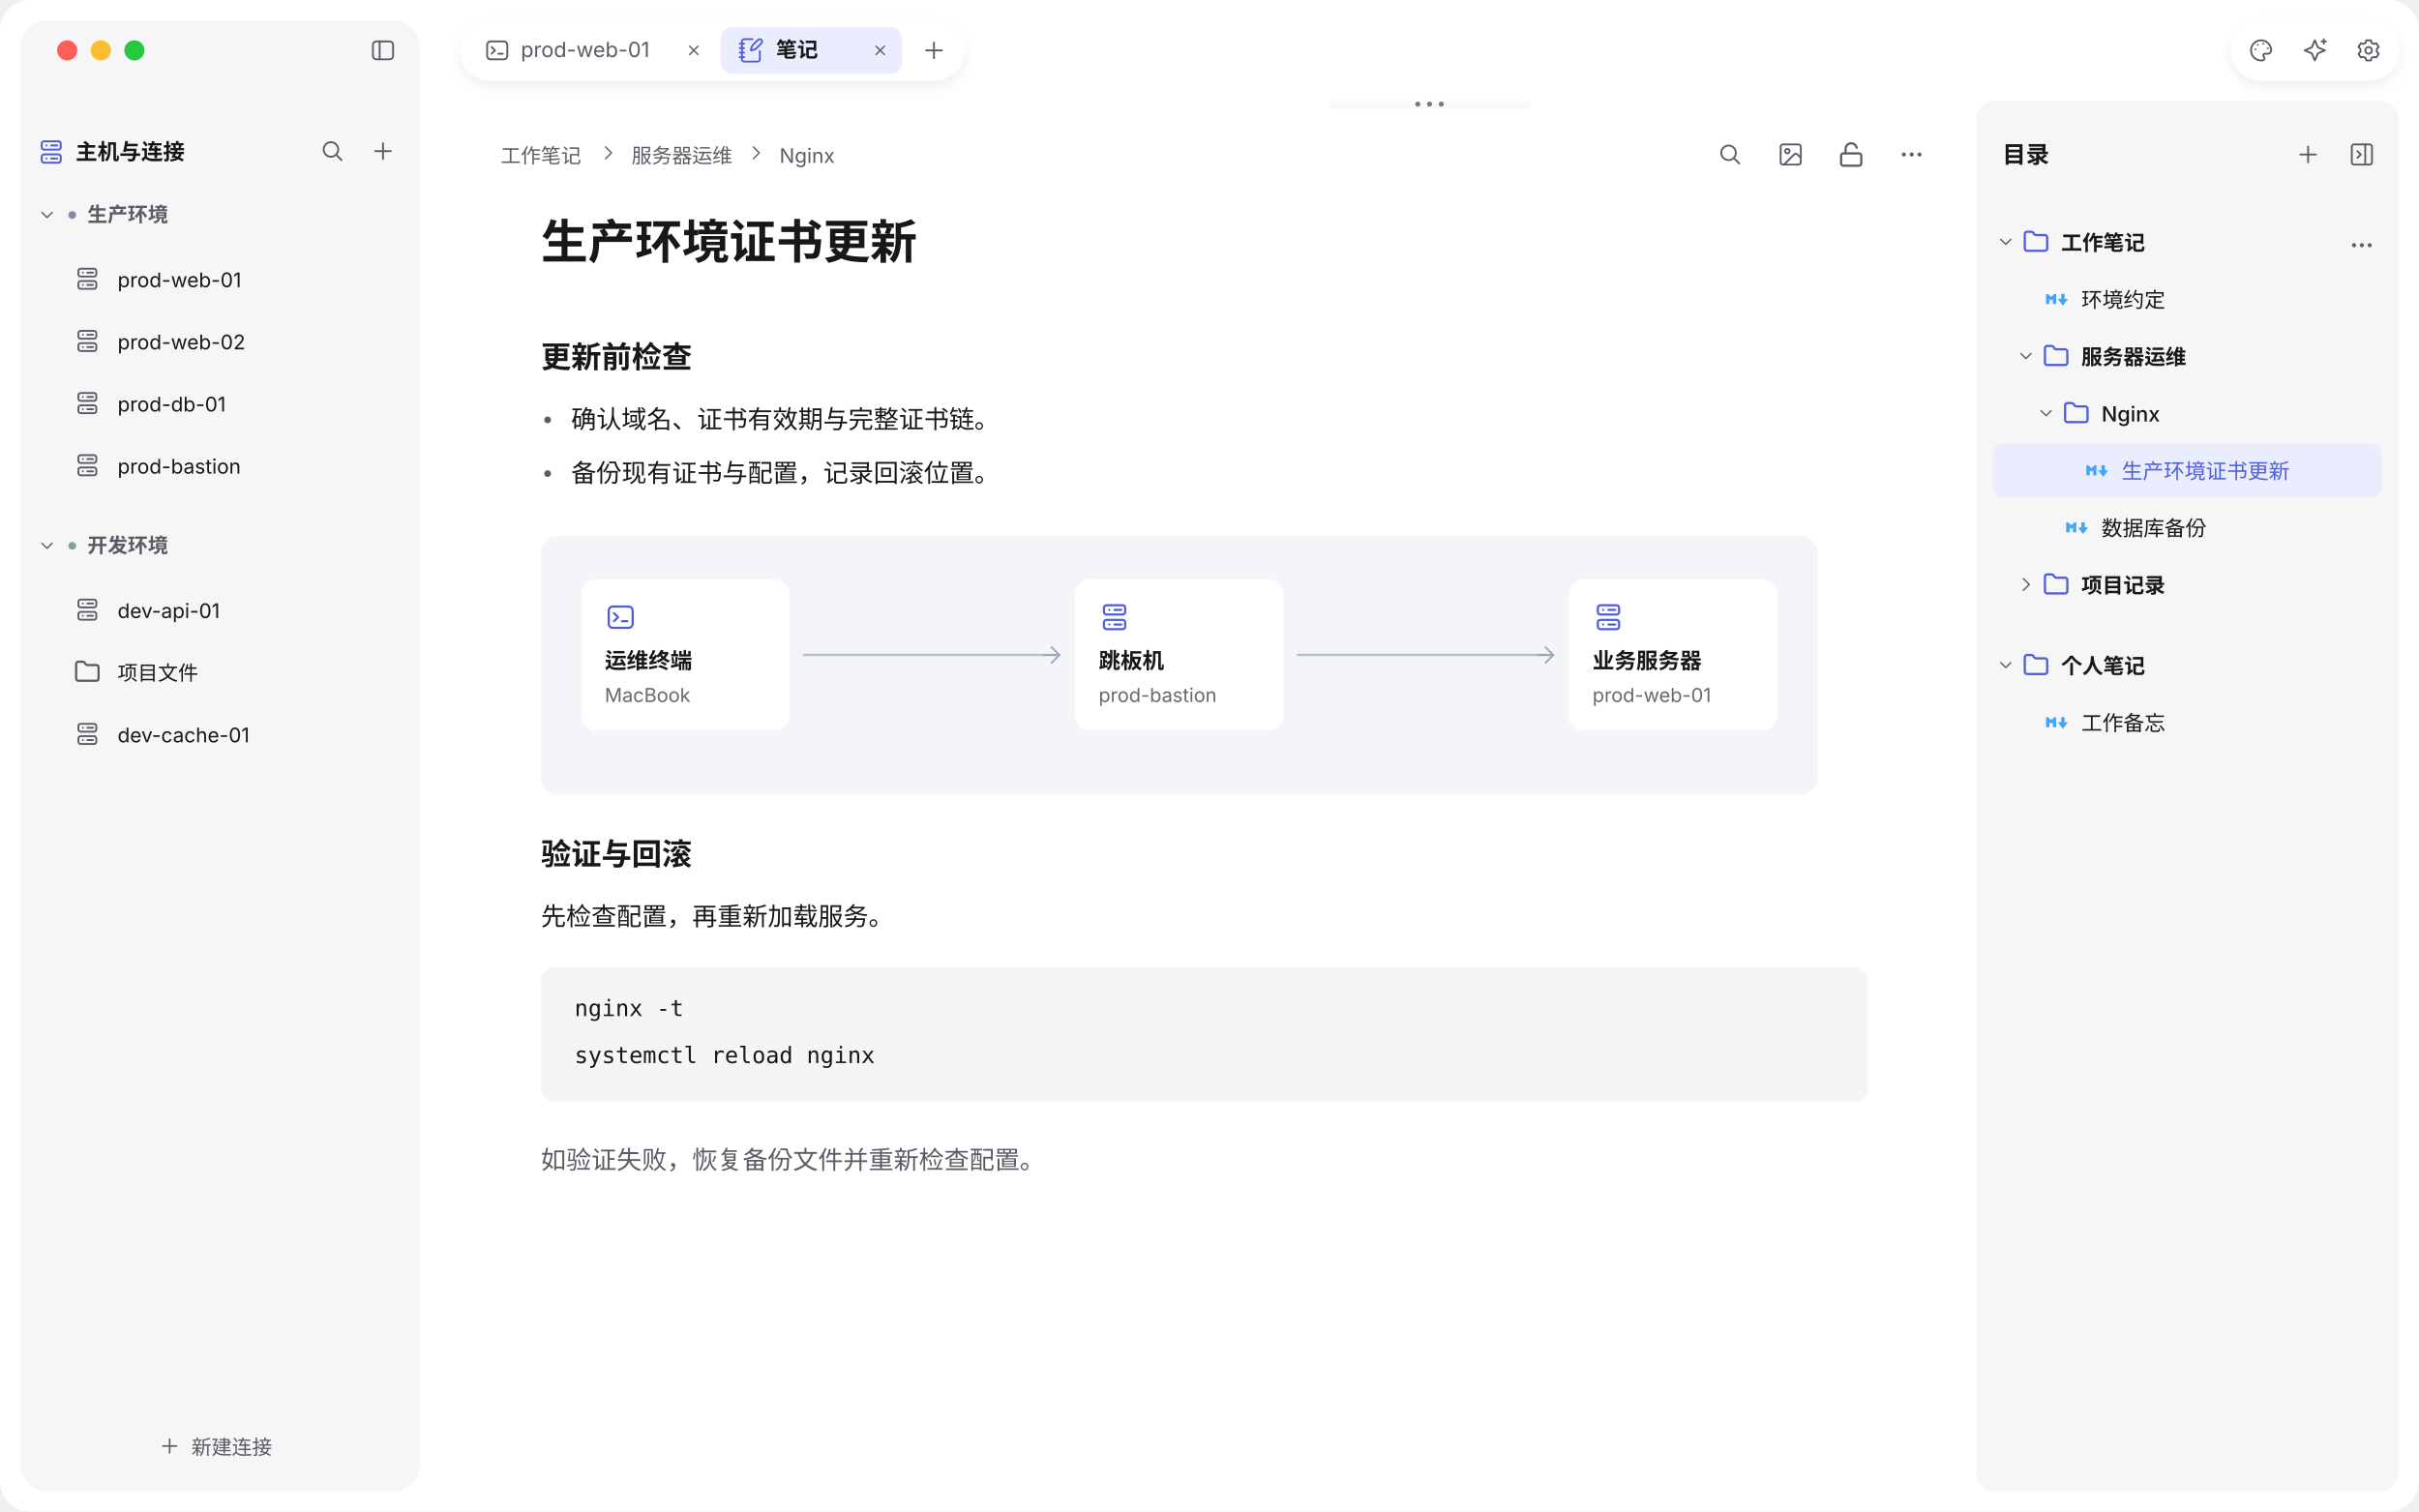
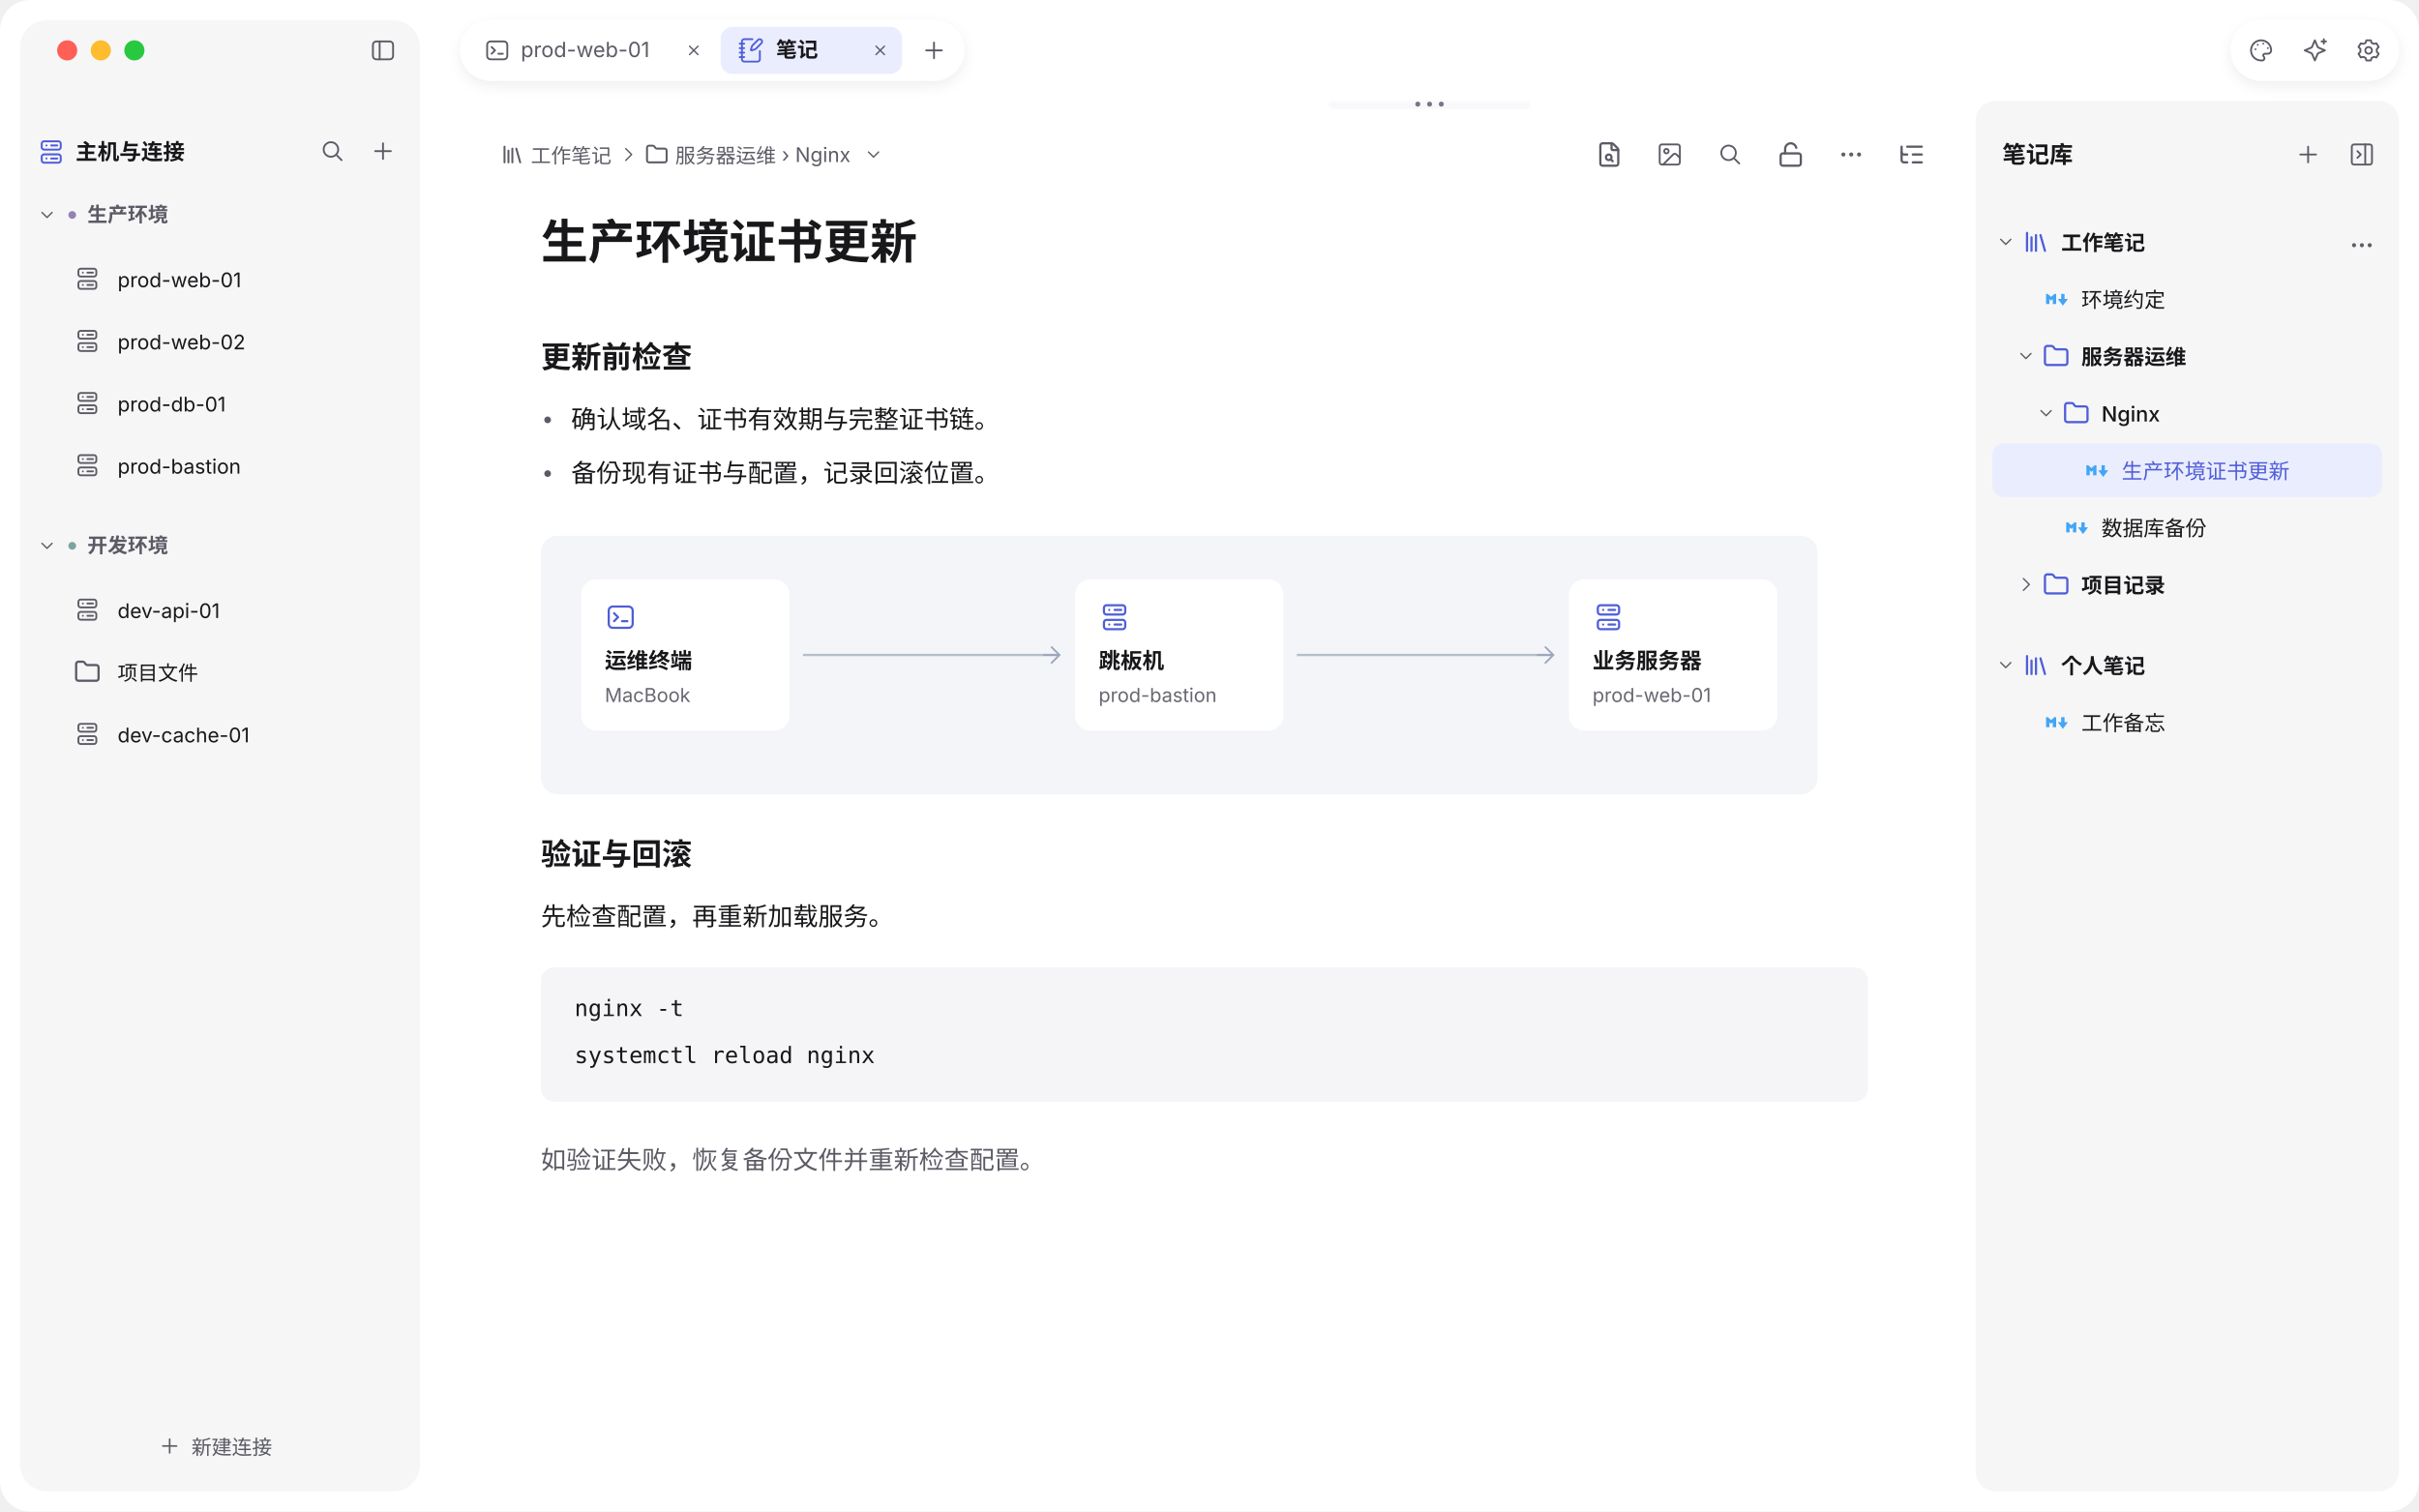
<svg xmlns="http://www.w3.org/2000/svg" width="1440" height="900" viewBox="0 0 1440 900" fill="none">
  <defs>
+     <symbol id="notes-icon-library" viewBox="0 0 24 24" fill="none" stroke="currentColor" stroke-width="2" stroke-linecap="round" stroke-linejoin="round">
+       <path d="m16 6 4 14" />
+       <path d="M12 6v14" />
+       <path d="M8 8v12" />
+       <path d="M4 4v16" />
+     </symbol>
+     <symbol id="notes-icon-file-search" viewBox="0 0 24 24" fill="none" stroke="currentColor" stroke-width="2" stroke-linecap="round" stroke-linejoin="round">
+       <path d="M6 22a2 2 0 0 1-2-2V4a2 2 0 0 1 2-2h8a2.4 2.4 0 0 1 1.704.706l3.588 3.588A2.4 2.4 0 0 1 20 8v12a2 2 0 0 1-2 2z" />
+       <path d="M14 2v5a1 1 0 0 0 1 1h5" />
+       <circle cx="11.5" cy="14.5" r="2.5" />
+       <path d="M13.3 16.3 15 18" />
+     </symbol>
+     <symbol id="notes-icon-list-tree" viewBox="0 0 24 24" fill="none" stroke="currentColor" stroke-width="2" stroke-linecap="round" stroke-linejoin="round">
+       <path d="M8 5h13" />
+       <path d="M13 12h8" />
+       <path d="M13 19h8" />
+       <path d="M3 10a2 2 0 0 0 2 2h3" />
+       <path d="M3 5v12a2 2 0 0 0 2 2h3" />
+     </symbol>
    <symbol id="sidebar" viewBox="0 0 24 24">
      <g fill="none" stroke="currentColor" stroke-width="1.65" stroke-linecap="round" stroke-linejoin="round">
        <rect x="3" y="4" width="18" height="16" rx="3" />
        <path d="M9 4v16" />
      </g>
    </symbol>
    <symbol id="plus" viewBox="0 0 24 24">
      <g fill="none" stroke="currentColor" stroke-width="1.65" stroke-linecap="round" stroke-linejoin="round">
        <path d="M12 5v14M5 12h14" />
      </g>
    </symbol>
    <symbol id="close" viewBox="0 0 24 24">
      <g fill="none" stroke="currentColor" stroke-width="1.65" stroke-linecap="round" stroke-linejoin="round">
        <path d="m7 7 10 10M17 7 7 17" />
      </g>
    </symbol>
    <symbol id="down" viewBox="0 0 24 24">
      <g fill="none" stroke="currentColor" stroke-width="1.65" stroke-linecap="round" stroke-linejoin="round">
        <path d="m6 9 6 6 6-6" />
      </g>
    </symbol>
    <symbol id="chevron" viewBox="0 0 24 24">
      <g fill="none" stroke="currentColor" stroke-width="1.65" stroke-linecap="round" stroke-linejoin="round">
        <path d="m9 5 7 7-7 7" />
      </g>
    </symbol>
    <symbol id="search" viewBox="0 0 24 24">
      <g fill="none" stroke="currentColor" stroke-width="1.65" stroke-linecap="round" stroke-linejoin="round">
        <circle cx="10.5" cy="10.5" r="6.5" />
        <path d="m16 16 4 4" />
      </g>
    </symbol>
    <symbol id="server" viewBox="0 0 24 24">
      <g fill="none" stroke="currentColor" stroke-width="1.65" stroke-linecap="round" stroke-linejoin="round">
        <rect x="4" y="3" width="16" height="7" rx="2" />
        <rect x="4" y="14" width="16" height="7" rx="2" />
        <path d="M8 6.5h.01M8 17.5h.01M12 6.5h5M12 17.5h5" />
      </g>
    </symbol>
    <symbol id="folder" viewBox="0 0 24 24" data-source="vendor/zenit/src/ui/icons_common/folder.svg">
      <g fill="none" stroke="currentColor" stroke-width="2" stroke-linecap="round" stroke-linejoin="round">
        <path d="M20 20a2 2 0 0 0 2-2V8a2 2 0 0 0-2-2h-7.9a2 2 0 0 1-1.69-.9L9.6 3.9A2 2 0 0 0 7.93 3H4a2 2 0 0 0-2 2v13a2 2 0 0 0 2 2Z" />
      </g>
    </symbol>
    <symbol id="terminal" viewBox="0 0 24 24">
      <g fill="none" stroke="currentColor" stroke-width="1.65" stroke-linecap="round" stroke-linejoin="round">
        <rect x="3" y="4" width="18" height="16" rx="3" />
        <path d="m7 9 3 3-3 3m6 0h4" />
      </g>
    </symbol>
    <symbol id="palette" viewBox="0 0 24 24">
      <g fill="none" stroke="currentColor" stroke-width="1.65" stroke-linecap="round" stroke-linejoin="round">
        <path d="M12 3a9 9 0 1 0 0 18h1a2 2 0 0 0 1.4-3.4 1.5 1.5 0 0 1 1.1-2.6H18a3 3 0 0 0 3-3 9 9 0 0 0-9-9Z" />
        <path d="M7 11h.01M9 7h.01M14 6h.01M18 10h.01" />
      </g>
    </symbol>
    <symbol id="sparkles" viewBox="0 0 24 24">
      <g fill="none" stroke="currentColor" stroke-width="1.65" stroke-linecap="round" stroke-linejoin="round">
        <path d="m12 3 2.7 6.3L21 12l-6.3 2.7L12 21l-2.7-6.3L3 12l6.3-2.7L12 3ZM20 2v4m-2-2h4" />
      </g>
    </symbol>
    <symbol id="settings" viewBox="0 0 24 24">
      <g fill="none" stroke="currentColor" stroke-width="1.65" stroke-linecap="round" stroke-linejoin="round">
        <path d="m10 3-.7 2.3-2 .9L5 5.7 3 9l1.7 1.7v2.6L3 15l2 3.3 2.3-.5 2 .9L10 21h4l.7-2.3 2-.9 2.3.5 2-3.3-1.7-1.7v-2.6L21 9l-2-3.3-2.3.5-2-.9L14 3h-4Z" />
        <circle cx="12" cy="12" r="3" />
      </g>
    </symbol>
    <symbol id="history" viewBox="0 0 24 24">
      <g fill="none" stroke="currentColor" stroke-width="1.65" stroke-linecap="round" stroke-linejoin="round">
        <path d="M3 11a9 9 0 1 1 2.3 7M3 4v7h7m2-4v5l3 2" />
      </g>
    </symbol>
    <symbol id="list" viewBox="0 0 24 24">
      <g fill="none" stroke="currentColor" stroke-width="1.65" stroke-linecap="round" stroke-linejoin="round">
        <path d="M9 6h12M9 12h12M9 18h12M3 6h.01M3 12h.01M3 18h.01" />
      </g>
    </symbol>
    <symbol id="check" viewBox="0 0 24 24">
      <g fill="none" stroke="currentColor" stroke-width="1.65" stroke-linecap="round" stroke-linejoin="round">
        <path d="m5 12 4 4L19 6" />
      </g>
    </symbol>
    <symbol id="layers" viewBox="0 0 24 24">
      <g fill="none" stroke="currentColor" stroke-width="1.65" stroke-linecap="round" stroke-linejoin="round">
        <path d="m12 3 10 5-10 5L2 8l10-5ZM2 12l10 5 10-5M2 16l10 5 10-5" />
      </g>
    </symbol>
    <symbol id="file-markdown" viewBox="0 0 32 32" data-source="assets/file-icons/markdown.svg">
      <path fill="#42a5f5" d="m14 10-4 3.5L6 10H4v12h4v-6l2 2 2-2v6h4V10zm12 6v-6h-4v6h-4l6 8 6-8z" />
    </symbol>
    <symbol id="notebook" viewBox="0 0 24 24">
      <g fill="none" stroke="currentColor" stroke-width="1.65" stroke-linecap="round" stroke-linejoin="round">
        <path d="M13.4 2H6a2 2 0 0 0-2 2v16a2 2 0 0 0 2 2h12a2 2 0 0 0 2-2v-7.4" />
        <path d="M2 6h4" />
        <path d="M2 10h4" />
        <path d="M2 14h4" />
        <path d="M2 18h4" />
        <path d="M21.378 5.626a1 1 0 1 0-3.004-3.004l-5.01 5.012a2 2 0 0 0-.506.854l-.837 2.87a.5.5 0 0 0 .62.62l2.87-.837a2 2 0 0 0 .854-.506z" />
      </g>
    </symbol>
    <symbol id="image" viewBox="0 0 24 24">
      <g fill="none" stroke="currentColor" stroke-width="1.65" stroke-linecap="round" stroke-linejoin="round">
        <rect width="18" height="18" x="3" y="3" rx="2" ry="2" />
        <circle cx="9" cy="9" r="2" />
        <path d="m21 15-3.086-3.086a2 2 0 0 0-2.828 0L6 21" />
      </g>
    </symbol>
    <symbol id="more" viewBox="0 0 24 24">
      <g fill="none" stroke="currentColor" stroke-width="1.65" stroke-linecap="round" stroke-linejoin="round">
        <circle cx="12" cy="12" r="1" />
        <circle cx="19" cy="12" r="1" />
        <circle cx="5" cy="12" r="1" />
      </g>
    </symbol>
    <symbol id="code" viewBox="0 0 24 24">
      <g fill="none" stroke="currentColor" stroke-width="1.65" stroke-linecap="round" stroke-linejoin="round">
        <path d="m16 18 6-6-6-6" />
        <path d="m8 6-6 6 6 6" />
      </g>
    </symbol>
    <symbol id="arrow" viewBox="0 0 24 24">
      <g fill="none" stroke="currentColor" stroke-width="1.65" stroke-linecap="round" stroke-linejoin="round">
        <path d="M5 12h14" />
        <path d="m12 5 7 7-7 7" />
      </g>
    </symbol>
    <symbol id="shield" viewBox="0 0 24 24">
      <g fill="none" stroke="currentColor" stroke-width="1.65" stroke-linecap="round" stroke-linejoin="round">
        <path d="M20 13c0 5-3.5 7.5-7.66 8.95a1 1 0 0 1-.67-.01C7.5 20.5 4 18 4 13V6a1 1 0 0 1 1-1c2 0 4.5-1.2 6.24-2.72a1.17 1.17 0 0 1 1.52 0C14.51 3.81 17 5 19 5a1 1 0 0 1 1 1z" />
        <path d="m9 12 2 2 4-4" />
      </g>
    </symbol>
    <symbol id="trash" viewBox="0 0 24 24">
      <g fill="none" stroke="currentColor" stroke-width="1.65" stroke-linecap="round" stroke-linejoin="round">
        <path d="M10 11v6" />
        <path d="M14 11v6" />
        <path d="M19 6v14a2 2 0 0 1-2 2H7a2 2 0 0 1-2-2V6" />
        <path d="M3 6h18" />
        <path d="M8 6V4a2 2 0 0 1 2-2h4a2 2 0 0 1 2 2v2" />
      </g>
    </symbol>
    <filter id="raised" x="-50%" y="-60%" width="200%" height="240%">
      <feDropShadow dx="0" dy="3" stdDeviation="4" flood-color="#18181B" flood-opacity=".07" />
    </filter>
    <filter id="float" x="-20%" y="-25%" width="150%" height="170%">
      <feDropShadow dx="0" dy="8" stdDeviation="16" flood-color="#18181B" flood-opacity=".12" />
    </filter>
    <linearGradient id="strip" x1="0" y1="0" x2="0" y2="1">
      <stop offset="0" stop-color="#fff" stop-opacity=".8" />
      <stop offset="1" stop-color="#EAE6F2" stop-opacity=".25" />
    </linearGradient>
    <clipPath id="window.clip">
      <rect width="1440" height="900" rx="18" />
    </clipPath>
    <symbol id="panel-right" viewBox="0 0 24 24">
      <g fill="none" stroke="currentColor" stroke-width="1.65" stroke-linecap="round" stroke-linejoin="round">
        <rect width="18" height="18" x="3" y="3" rx="2" />
        <path d="M15 3v18" />
      </g>
    </symbol>
    <symbol id="panel-right-open" viewBox="0 0 24 24">
      <g fill="none" stroke="currentColor" stroke-width="1.65" stroke-linecap="round" stroke-linejoin="round">
        <rect width="18" height="18" x="3" y="3" rx="2" />
        <path d="M15 3v18" />
        <path d="m10 15-3-3 3-3" />
      </g>
    </symbol>
    <symbol id="panel-right-close" viewBox="0 0 24 24">
      <g fill="none" stroke="currentColor" stroke-width="1.65" stroke-linecap="round" stroke-linejoin="round">
        <rect width="18" height="18" x="3" y="3" rx="2" />
        <path d="M15 3v18" />
        <path d="m8 9 3 3-3 3" />
      </g>
    </symbol>
    <style>text{font-family:-apple-system,BlinkMacSystemFont,"PingFang SC","Helvetica Neue",sans-serif;text-rendering:geometricPrecision}.notes-code{font-family:Menlo,"SFMono-Regular",monospace}.notes-text{font-family:-apple-system,BlinkMacSystemFont,"PingFang SC","Helvetica Neue",sans-serif}</style>
    <symbol id="lock" viewBox="0 0 24 24" data-source="vendor/zenit/src/ui/icons_oss/lock.svg">
      <g fill="none" stroke="currentColor" stroke-width="2" stroke-linecap="round" stroke-linejoin="round">
        <rect width="18" height="11" x="3" y="11" rx="2" ry="2" />
        <path d="M7 11V7a5 5 0 0 1 10 0v4" />
      </g>
    </symbol>
    <symbol id="lock-open" viewBox="0 0 24 24" data-source="vendor/zenit/src/ui/icons_oss/lock-open.svg">
      <g fill="none" stroke="currentColor" stroke-width="2" stroke-linecap="round" stroke-linejoin="round">
        <rect width="18" height="11" x="3" y="11" rx="2" ry="2" />
        <path d="M7 11V7a5 5 0 0 1 9.9-1" />
      </g>
    </symbol>
    <symbol id="arrow-left" viewBox="0 0 24 24" data-source="vendor/zenit/src/ui/icons_oss/arrow-left.svg">
      <g fill="none" stroke="currentColor" stroke-width="2" stroke-linecap="round" stroke-linejoin="round">
        <path d="m12 19-7-7 7-7" />
        <path d="M19 12H5" />
      </g>
    </symbol>
    <symbol id="external-link" viewBox="0 0 24 24" data-source="vendor/zenit/src/ui/icons_oss/external-link.svg">
      <g fill="none" stroke="currentColor" stroke-width="2" stroke-linecap="round" stroke-linejoin="round">
        <path d="M15 3h6v6" />
        <path d="M10 14 21 3" />
        <path d="M18 13v6a2 2 0 0 1-2 2H5a2 2 0 0 1-2-2V8a2 2 0 0 1 2-2h6" />
      </g>
    </symbol>
    <symbol id="circle-alert" viewBox="0 0 24 24" data-source="vendor/zenit/src/ui/icons_oss/circle-alert.svg">
      <g fill="none" stroke="currentColor" stroke-width="2" stroke-linecap="round" stroke-linejoin="round">
        <circle cx="12" cy="12" r="10" />
        <line x1="12" x2="12" y1="8" y2="12" />
        <line x1="12" x2="12.01" y1="16" y2="16" />
      </g>
    </symbol>
    <symbol id="refresh-cw" viewBox="0 0 24 24" data-source="vendor/zenit/src/ui/icons_oss/refresh-cw.svg">
      <g fill="none" stroke="currentColor" stroke-width="2" stroke-linecap="round" stroke-linejoin="round">
        <path d="M3 12a9 9 0 0 1 9-9 9.75 9.75 0 0 1 6.74 2.74L21 8" />
        <path d="M21 3v5h-5" />
        <path d="M21 12a9 9 0 0 1-9 9 9.75 9.75 0 0 1-6.74-2.74L3 16" />
        <path d="M8 16H3v5" />
      </g>
    </symbol>
    <symbol id="file-plus-2" viewBox="0 0 24 24" data-source="vendor/zenit/src/ui/icons_oss/file-plus-2.svg">
      <g fill="none" stroke="currentColor" stroke-width="2" stroke-linecap="round" stroke-linejoin="round">
        <path d="M11.35 22H6a2 2 0 0 1-2-2V4a2 2 0 0 1 2-2h8a2.4 2.4 0 0 1 1.706.706l3.588 3.588A2.4 2.4 0 0 1 20 8v5.35" />
        <path d="M14 2v5a1 1 0 0 0 1 1h5" />
        <path d="M14 19h6" />
        <path d="M17 16v6" />
      </g>
    </symbol>
    <symbol id="folder-plus" viewBox="0 0 24 24" data-source="vendor/zenit/src/ui/icons_oss/folder-plus.svg">
      <g fill="none" stroke="currentColor" stroke-width="2" stroke-linecap="round" stroke-linejoin="round">
        <path d="M12 10v6" />
        <path d="M9 13h6" />
        <path d="M20 20a2 2 0 0 0 2-2V8a2 2 0 0 0-2-2h-7.9a2 2 0 0 1-1.69-.9L9.6 3.9A2 2 0 0 0 7.93 3H4a2 2 0 0 0-2 2v13a2 2 0 0 0 2 2Z" />
      </g>
    </symbol>
    <symbol id="archive-restore" viewBox="0 0 24 24" data-source="vendor/zenit/src/ui/icons_oss/archive-restore.svg">
      <g fill="none" stroke="currentColor" stroke-width="2" stroke-linecap="round" stroke-linejoin="round">
        <rect width="20" height="5" x="2" y="3" rx="1" />
        <path d="M4 8v11a2 2 0 0 0 2 2h2" />
        <path d="M20 8v11a2 2 0 0 1-2 2h-2" />
        <path d="m9 15 3-3 3 3" />
        <path d="M12 12v9" />
      </g>
    </symbol>
    <symbol id="notes.topology.asset" viewBox="0 0 760 154">
      <g transform="translate(-322 -320)">
        <rect x="594" y="354" width="760" height="154" rx="10" fill="#F3F5F8" transform="translate(-272 -34)" />
        <rect x="618.0" y="411" width="124" height="90" rx="9" fill="#FFFFFF" transform="translate(-272 -65)" />
        <use href="#terminal" x="632.0" y="424" width="19" height="19" color="#4F5ED9" transform="translate(-272 -65)" />
        <text x="632.0" y="464" font-size="13" fill="#18181B" font-weight="550" transform="translate(-272 -65)">运维终端</text>
        <text x="632.0" y="484" font-size="11.5" fill="#676771" font-weight="400" transform="translate(-272 -65)">MacBook</text>
        <path d="M750.0 456H902.0" stroke="#B6BECE" stroke-width="1.4" transform="translate(-272 -65)" />
        <use href="#arrow" x="890.0" y="448" width="16" height="16" color="#9BA6BB" transform="translate(-272 -65)" />
        <rect x="912.0" y="411" width="124" height="90" rx="9" fill="#FFFFFF" transform="translate(-272 -65)" />
        <use href="#server" x="926.0" y="424" width="19" height="19" color="#4F5ED9" transform="translate(-272 -65)" />
        <text x="926.0" y="464" font-size="13" fill="#18181B" font-weight="550" transform="translate(-272 -65)">跳板机</text>
        <text x="926.0" y="484" font-size="11.5" fill="#676771" font-weight="400" transform="translate(-272 -65)">prod-bastion</text>
        <path d="M1044.0 456H1196.0" stroke="#B6BECE" stroke-width="1.4" transform="translate(-272 -65)" />
        <use href="#arrow" x="1184.0" y="448" width="16" height="16" color="#9BA6BB" transform="translate(-272 -65)" />
        <rect x="1206.0" y="411" width="124" height="90" rx="9" fill="#FFFFFF" transform="translate(-272 -65)" />
        <use href="#server" x="1220.0" y="424" width="19" height="19" color="#4F5ED9" transform="translate(-272 -65)" />
        <text x="1220.0" y="464" font-size="13" fill="#18181B" font-weight="550" transform="translate(-272 -65)">业务服务器</text>
        <text x="1220.0" y="484" font-size="11.5" fill="#676771" font-weight="400" transform="translate(-272 -65)">prod-web-01</text>
      </g>
    </symbol>
    <filter id="notes.panel.shadow" x="-10%" y="-5%" width="120%" height="110%">
      <feDropShadow dx="-3" dy="0" stdDeviation="8" flood-color="#18181B" flood-opacity=".10" />
    </filter>
    <clipPath id="notes.document.clip">
      <rect x="310" y="126" width="814" height="762" rx="0" fill="none" />
    </clipPath>
    <clipPath id="notes.tree.clip">
      <rect x="1186" y="126" width="232" height="750" rx="0" fill="none" />
    </clipPath>
  </defs>
  <g id="notes.canvas" clip-path="url(#window.clip)">
    <rect id="window.background" x="0" y="0" width="1440" height="900" rx="0" fill="#FFFFFF" />
    <g id="workspace.sidebar">
      <rect id="sidebar.surface" x="12" y="12" width="238" height="876" rx="16" fill="#F6F6F7" />
      <circle cx="40" cy="30" r="6" fill="#FF5F57" />
      <circle cx="60" cy="30" r="6" fill="#FEBC2E" />
      <circle cx="80" cy="30" r="6" fill="#28C840" />
      <g id="sidebar.collapse">
        <rect id="sidebar.collapse.hit" x="216" y="18" width="24" height="24" rx="12.0" fill="transparent" />
        <use href="#sidebar" x="220.0" y="22.0" width="16" height="16" color="#5B5B65" />
      </g>
      <use href="#server" x="22" y="82" width="17" height="17" color="#4F5ED9" />
      <text x="45" y="95" font-size="13" fill="#18181B" font-weight="650">主机与连接</text>
      <g id="sidebar.search">
        <rect id="sidebar.search.hit" x="186" y="78" width="24" height="24" rx="12.0" fill="transparent" />
        <use href="#search" x="190.0" y="82.0" width="16" height="16" color="#5B5B65" />
      </g>
      <g id="sidebar.new">
        <rect id="sidebar.new.hit" x="216" y="78" width="24" height="24" rx="12.0" fill="transparent" />
        <use href="#plus" x="220.0" y="82.0" width="16" height="16" color="#5B5B65" />
      </g>
      <use href="#down" x="22" y="122" width="12" height="12" color="#5B5B65" />
      <circle cx="43" cy="128" r="2.3" fill="#9381B5" />
      <text x="52" y="132" font-size="12" fill="#5B5B65" font-weight="550">生产环境</text>
      <use href="#server" x="44" y="158" width="16" height="16" color="#5B5B65" />
      <text x="70" y="171" font-size="12" fill="#18181B" font-weight="400">prod-web-01</text>
      <use href="#server" x="44" y="195" width="16" height="16" color="#5B5B65" />
      <text x="70" y="208" font-size="12" fill="#18181B" font-weight="400">prod-web-02</text>
      <use href="#server" x="44" y="232" width="16" height="16" color="#5B5B65" />
      <text x="70" y="245" font-size="12" fill="#18181B" font-weight="400">prod-db-01</text>
      <use href="#server" x="44" y="269" width="16" height="16" color="#5B5B65" />
      <text x="70" y="282" font-size="12" fill="#18181B" font-weight="400">prod-bastion</text>
      <use href="#down" x="22" y="319" width="12" height="12" color="#5B5B65" />
      <circle cx="43" cy="325" r="2.3" fill="#7AA49D" />
      <text x="52" y="329" font-size="12" fill="#5B5B65" font-weight="550">开发环境</text>
      <use href="#server" x="44" y="355" width="16" height="16" color="#5B5B65" />
      <text x="70" y="368" font-size="12" fill="#18181B" font-weight="400">dev-api-01</text>
      <use href="#folder" x="44" y="392" width="16" height="16" color="#5B5B65" />
      <text x="70" y="405" font-size="12" fill="#18181B" font-weight="400">项目文件</text>
      <use href="#server" x="44" y="429" width="16" height="16" color="#5B5B65" />
      <text x="70" y="442" font-size="12" fill="#18181B" font-weight="400">dev-cache-01</text>
      <use href="#plus" x="94.0" y="854" width="14" height="14" color="#5B5B65" />
      <text x="114.0" y="866" font-size="12" fill="#5B5B65" font-weight="400">新建连接</text>
    </g>
    <g id="workspace.tabs">
      <rect id="tabs.surface" x="274" y="12" width="300" height="36" rx="18" fill="#FFFFFF" filter="url(#raised)" />
      <use href="#terminal" x="288" y="22" width="16" height="16" color="#5B5B65" />
      <text x="310" y="34" font-size="12.5" fill="#5B5B65" font-weight="400">prod-web-01</text>
      <use href="#close" x="407" y="24" width="12" height="12" color="#5B5B65" />
      <rect id="tab.notes" x="429" y="16" width="108" height="28" rx="7" fill="#EAEDFD" />
      <use href="#notebook" x="439" y="22" width="16" height="16" color="#4F5ED9" />
      <text x="462" y="34" font-size="12.5" fill="#18181B" font-weight="600">笔记</text>
      <use href="#close" x="518" y="24" width="12" height="12" color="#5B5B65" />
      <g id="tabs.new">
        <rect id="tabs.new.hit" x="542" y="16" width="28" height="28" rx="14.0" fill="transparent" />
        <use href="#plus" x="548.0" y="22.0" width="16" height="16" color="#5B5B65" />
      </g>
    </g>
    <g id="toolbar.global">
      <rect id="toolbar.surface" x="1328" y="12" width="100" height="36" rx="18" fill="#FFFFFF" filter="url(#raised)" />
      <g id="toolbar.palette">
        <rect id="toolbar.palette.hit" x="1332" y="16" width="28" height="28" rx="14.0" fill="transparent" />
        <use href="#palette" x="1338.0" y="22.0" width="16" height="16" color="#5B5B65" />
      </g>
      <g id="toolbar.sparkles">
        <rect id="toolbar.sparkles.hit" x="1364" y="16" width="28" height="28" rx="14.0" fill="transparent" />
        <use href="#sparkles" x="1370.0" y="22.0" width="16" height="16" color="#5B5B65" />
      </g>
      <g id="toolbar.settings">
        <rect id="toolbar.settings.hit" x="1396" y="16" width="28" height="28" rx="14.0" fill="transparent" />
        <use href="#settings" x="1402.0" y="22.0" width="16" height="16" color="#5B5B65" />
      </g>
    </g>
    <g id="ai.strip">
      <rect id="ai.strip.surface" x="791.0" y="59" width="120" height="6" rx="3" fill="url(#strip)" />
      <circle cx="844.0" cy="62" r="1.5" fill="#7B7488" />
      <circle cx="851.0" cy="62" r="1.5" fill="#7B7488" />
      <circle cx="858.0" cy="62" r="1.5" fill="#7B7488" />
    </g>
    <g id="notes.presentation">
      <g id="notes.document.toolbar">
+         <g id="notes.breadcrumb.open-tree" data-role="button">
+           <g>
+             <use href="#notes-icon-library" x="298" y="85" width="14" height="14" color="#5B5B65" />
+             <text x="316" y="97" font-size="12" fill="#5B5B65" class="notes-text">工作笔记</text>
+           </g>
+           <use href="#chevron" x="368" y="86" width="12" height="12" color="#5B5B65" />
+           <g>
+             <use href="#folder" x="384" y="85" width="14" height="14" color="#5B5B65" />
+             <text x="402" y="97" font-size="12" fill="#5B5B65" class="notes-text">服务器运维 › Nginx</text>
+           </g>
+           <use href="#down" x="514" y="86" width="12" height="12" color="#5B5B65" />
+         </g>
+         <g id="notes.search" data-role="button" data-disabled="false">
+           <rect x="944" y="78" width="28" height="28" rx="14" fill="transparent" id="notes.search.hit" />
+           <use href="#notes-icon-file-search" x="950" y="84" width="16" height="16" color="#5B5B65" />
+         </g>
+         <g id="notes.insert.image" data-role="button" data-disabled="false">
+           <rect x="980" y="78" width="28" height="28" rx="14" fill="transparent" id="notes.insert.image.hit" />
+           <use href="#image" x="986" y="84" width="16" height="16" color="#5B5B65" />
+         </g>
+         <g id="notes.find.open" data-role="button">
+           <rect x="1016" y="78" width="28" height="28" rx="14" fill="transparent" id="notes.find.open.hit" />
+           <use href="#search" x="1022" y="84" width="16" height="16" color="#5B5B65" />
+         </g>
+         <g id="notes.read-only.toggle" data-role="button" data-disabled="false">
+           <rect x="1052" y="78" width="28" height="28" rx="14" fill="transparent" id="notes.read-only.toggle.hit" />
+           <use href="#lock-open" x="1058" y="84" width="16" height="16" color="#5B5B65" />
+         </g>
        <g id="notes.document.more" data-role="button" data-disabled="false">
-           <rect x="1124" y="78" width="28" height="28" rx="14" fill="transparent" id="notes.document.more.hit" />
-           <use href="#more" x="1130" y="84" width="16" height="16" color="#5B5B65" />
-         </g>
-         <g id="notes.read-only.toggle" data-role="button" data-disabled="false">
-           <rect x="1088" y="78" width="28" height="28" rx="14" fill="transparent" id="notes.read-only.toggle.hit" />
-           <use href="#lock-open" x="1094" y="84" width="16" height="16" color="#5B5B65" />
-         </g>
-         <g id="notes.insert.image" data-role="button" data-disabled="false">
-           <rect x="1052" y="78" width="28" height="28" rx="14" fill="transparent" id="notes.insert.image.hit" />
-           <use href="#image" x="1058" y="84" width="16" height="16" color="#5B5B65" />
-         </g>
-         <g id="notes.search" data-role="button" data-disabled="false">
-           <rect x="1016" y="78" width="28" height="28" rx="14" fill="transparent" id="notes.search.hit" />
-           <use href="#search" x="1022" y="84" width="16" height="16" color="#5B5B65" />
-         </g>
-         <text x="298" y="97" font-size="12" fill="#5B5B65" font-weight="400" class="notes-text">工作笔记</text>
-         <use href="#chevron" x="356" y="85" width="12" height="12" color="#5B5B65" />
-         <text x="376" y="97" font-size="12" fill="#5B5B65" font-weight="400" class="notes-text">服务器运维</text>
-         <use href="#chevron" x="444" y="85" width="12" height="12" color="#5B5B65" />
-         <text x="464" y="97" font-size="12" fill="#5B5B65" font-weight="400" class="notes-text">Nginx</text>
+           <rect x="1088" y="78" width="28" height="28" rx="14" fill="transparent" id="notes.document.more.hit" />
+           <use href="#more" x="1094" y="84" width="16" height="16" color="#5B5B65" />
+         </g>
+         <g id="notes.outline.toggle" data-role="button">
+           <rect x="1124" y="78" width="28" height="28" rx="14" fill="transparent" id="notes.outline.toggle.hit" />
+           <use href="#notes-icon-list-tree" x="1130" y="84" width="16" height="16" color="#5B5B65" />
+         </g>
      </g>
      <g id="notes.document.scroll" clip-path="url(#notes.document.clip)">
        <text x="322" y="154" font-size="28" fill="#18181B" font-weight="650" id="notes.title" class="notes-text">生产环境证书更新</text>
        <text x="322" y="219" font-size="18" fill="#18181B" font-weight="600" class="notes-text">更新前检查</text>
        <circle cx="326" cy="250" r="2" fill="#5B5B65" />
        <text x="340" y="255" font-size="15" fill="#18181B" font-weight="400" class="notes-text">确认域名、证书有效期与完整证书链。</text>
        <circle cx="326" cy="282" r="2" fill="#5B5B65" />
        <text x="340" y="287" font-size="15" fill="#18181B" font-weight="400" class="notes-text">备份现有证书与配置，记录回滚位置。</text>
        <g id="notes.document.image">
          <rect x="322" y="319" width="760" height="154" rx="10" fill="transparent" id="notes.image.bounds" />
          <use href="#notes.topology.asset" x="322" y="319" width="760" height="154" />
        </g>
        <text x="322" y="515" font-size="18" fill="#18181B" font-weight="600" class="notes-text">验证与回滚</text>
        <text x="322" y="551" font-size="15" fill="#18181B" font-weight="400" class="notes-text">先检查配置，再重新加载服务。</text>
        <rect x="322" y="576" width="790" height="80" rx="8" fill="#F5F5F7" id="notes.document.code" />
        <text x="342" y="605" font-size="13.5" fill="#18181B" font-weight="400" class="notes-code">nginx -t</text>
        <text x="342" y="633" font-size="13.5" fill="#18181B" font-weight="400" class="notes-code">systemctl reload nginx</text>
        <text x="322" y="696" font-size="15" fill="#5B5B65" font-weight="400" class="notes-text">如验证失败，恢复备份文件并重新检查配置。</text>
      </g>
      <g id="notes.navigation">
        <rect x="1176" y="60" width="252" height="828" rx="12" fill="#F6F6F7" id="notes.navigation.surface" />
-         <text x="1192" y="97" font-size="14" fill="#18181B" font-weight="650" class="notes-text">目录</text>
+         <text x="1192" y="97" font-size="14" fill="#18181B" font-weight="650" class="notes-text">笔记库</text>
        <g id="notes.new" data-role="button" data-disabled="false">
          <rect x="1360" y="78" width="28" height="28" rx="14" fill="transparent" id="notes.new.hit" />
          <use href="#plus" x="1366" y="84" width="16" height="16" color="#5B5B65" />
        </g>
        <g id="notes.navigation.scroll" clip-path="url(#notes.tree.clip)">
          <g id="notes.tree.row.0">
            <use href="#down" x="1188" y="138" width="12" height="12" color="#5B5B65" />
-             <use href="#folder" x="1204" y="136" width="16" height="16" color="#4F5ED9" />
+             <use href="#notes-icon-library" x="1204" y="136" width="16" height="16" color="#4F5ED9" />
            <text x="1227" y="149" font-size="12.5" fill="#18181B" font-weight="550" class="notes-text">工作笔记</text>
            <g id="notes.library.settings" data-role="button" data-disabled="false">
              <rect x="1392" y="132" width="24" height="28" rx="14" fill="transparent" id="notes.library.settings.hit" />
              <use href="#more" x="1398" y="138" width="16" height="16" color="#5B5B65" />
            </g>
          </g>
          <g id="notes.tree.row.1">
            <use href="#file-markdown" x="1216" y="170" width="16" height="16" color="#42A5F5" />
            <text x="1239" y="183" font-size="12.5" fill="#18181B" font-weight="400" class="notes-text">环境约定</text>
          </g>
          <g id="notes.tree.row.2">
            <use href="#down" x="1200" y="206" width="12" height="12" color="#5B5B65" />
            <use href="#folder" x="1216" y="204" width="16" height="16" color="#4F5ED9" />
            <text x="1239" y="217" font-size="12.5" fill="#18181B" font-weight="550" class="notes-text">服务器运维</text>
          </g>
          <g id="notes.tree.row.3">
            <use href="#down" x="1212" y="240" width="12" height="12" color="#5B5B65" />
            <use href="#folder" x="1228" y="238" width="16" height="16" color="#4F5ED9" />
            <text x="1251" y="251" font-size="12.5" fill="#18181B" font-weight="550" class="notes-text">Nginx</text>
          </g>
          <g id="notes.tree.row.4">
            <rect x="1186" y="264" width="232" height="32" rx="7" fill="#EAEDFD" id="notes.document.selected" />
            <use href="#file-markdown" x="1240" y="272" width="16" height="16" color="#42A5F5" />
            <text x="1263" y="285" font-size="12.5" fill="#4F5ED9" font-weight="400" class="notes-text">生产环境证书更新</text>
          </g>
          <g id="notes.tree.row.5">
            <use href="#file-markdown" x="1228" y="306" width="16" height="16" color="#42A5F5" />
            <text x="1251" y="319" font-size="12.5" fill="#18181B" font-weight="400" class="notes-text">数据库备份</text>
          </g>
          <g id="notes.tree.row.6">
            <use href="#chevron" x="1200" y="342" width="12" height="12" color="#5B5B65" />
            <use href="#folder" x="1216" y="340" width="16" height="16" color="#4F5ED9" />
            <text x="1239" y="353" font-size="12.5" fill="#18181B" font-weight="550" class="notes-text">项目记录</text>
          </g>
          <g id="notes.tree.row.7">
            <use href="#down" x="1188" y="390" width="12" height="12" color="#5B5B65" />
-             <use href="#folder" x="1204" y="388" width="16" height="16" color="#4F5ED9" />
+             <use href="#notes-icon-library" x="1204" y="388" width="16" height="16" color="#4F5ED9" />
            <text x="1227" y="401" font-size="12.5" fill="#18181B" font-weight="550" class="notes-text">个人笔记</text>
          </g>
          <g id="notes.tree.row.8">
            <use href="#file-markdown" x="1216" y="422" width="16" height="16" color="#42A5F5" />
            <text x="1239" y="435" font-size="12.5" fill="#18181B" font-weight="400" class="notes-text">工作备忘</text>
          </g>
        </g>
      </g>
      <g id="notes.navigation.toggle" data-role="button" data-disabled="false">
        <rect x="1392" y="78" width="28" height="28" rx="14" fill="transparent" id="notes.navigation.toggle.hit" />
        <use href="#panel-right-close" x="1398" y="84" width="16" height="16" color="#5B5B65" />
      </g>
    </g>
  </g>
</svg>
